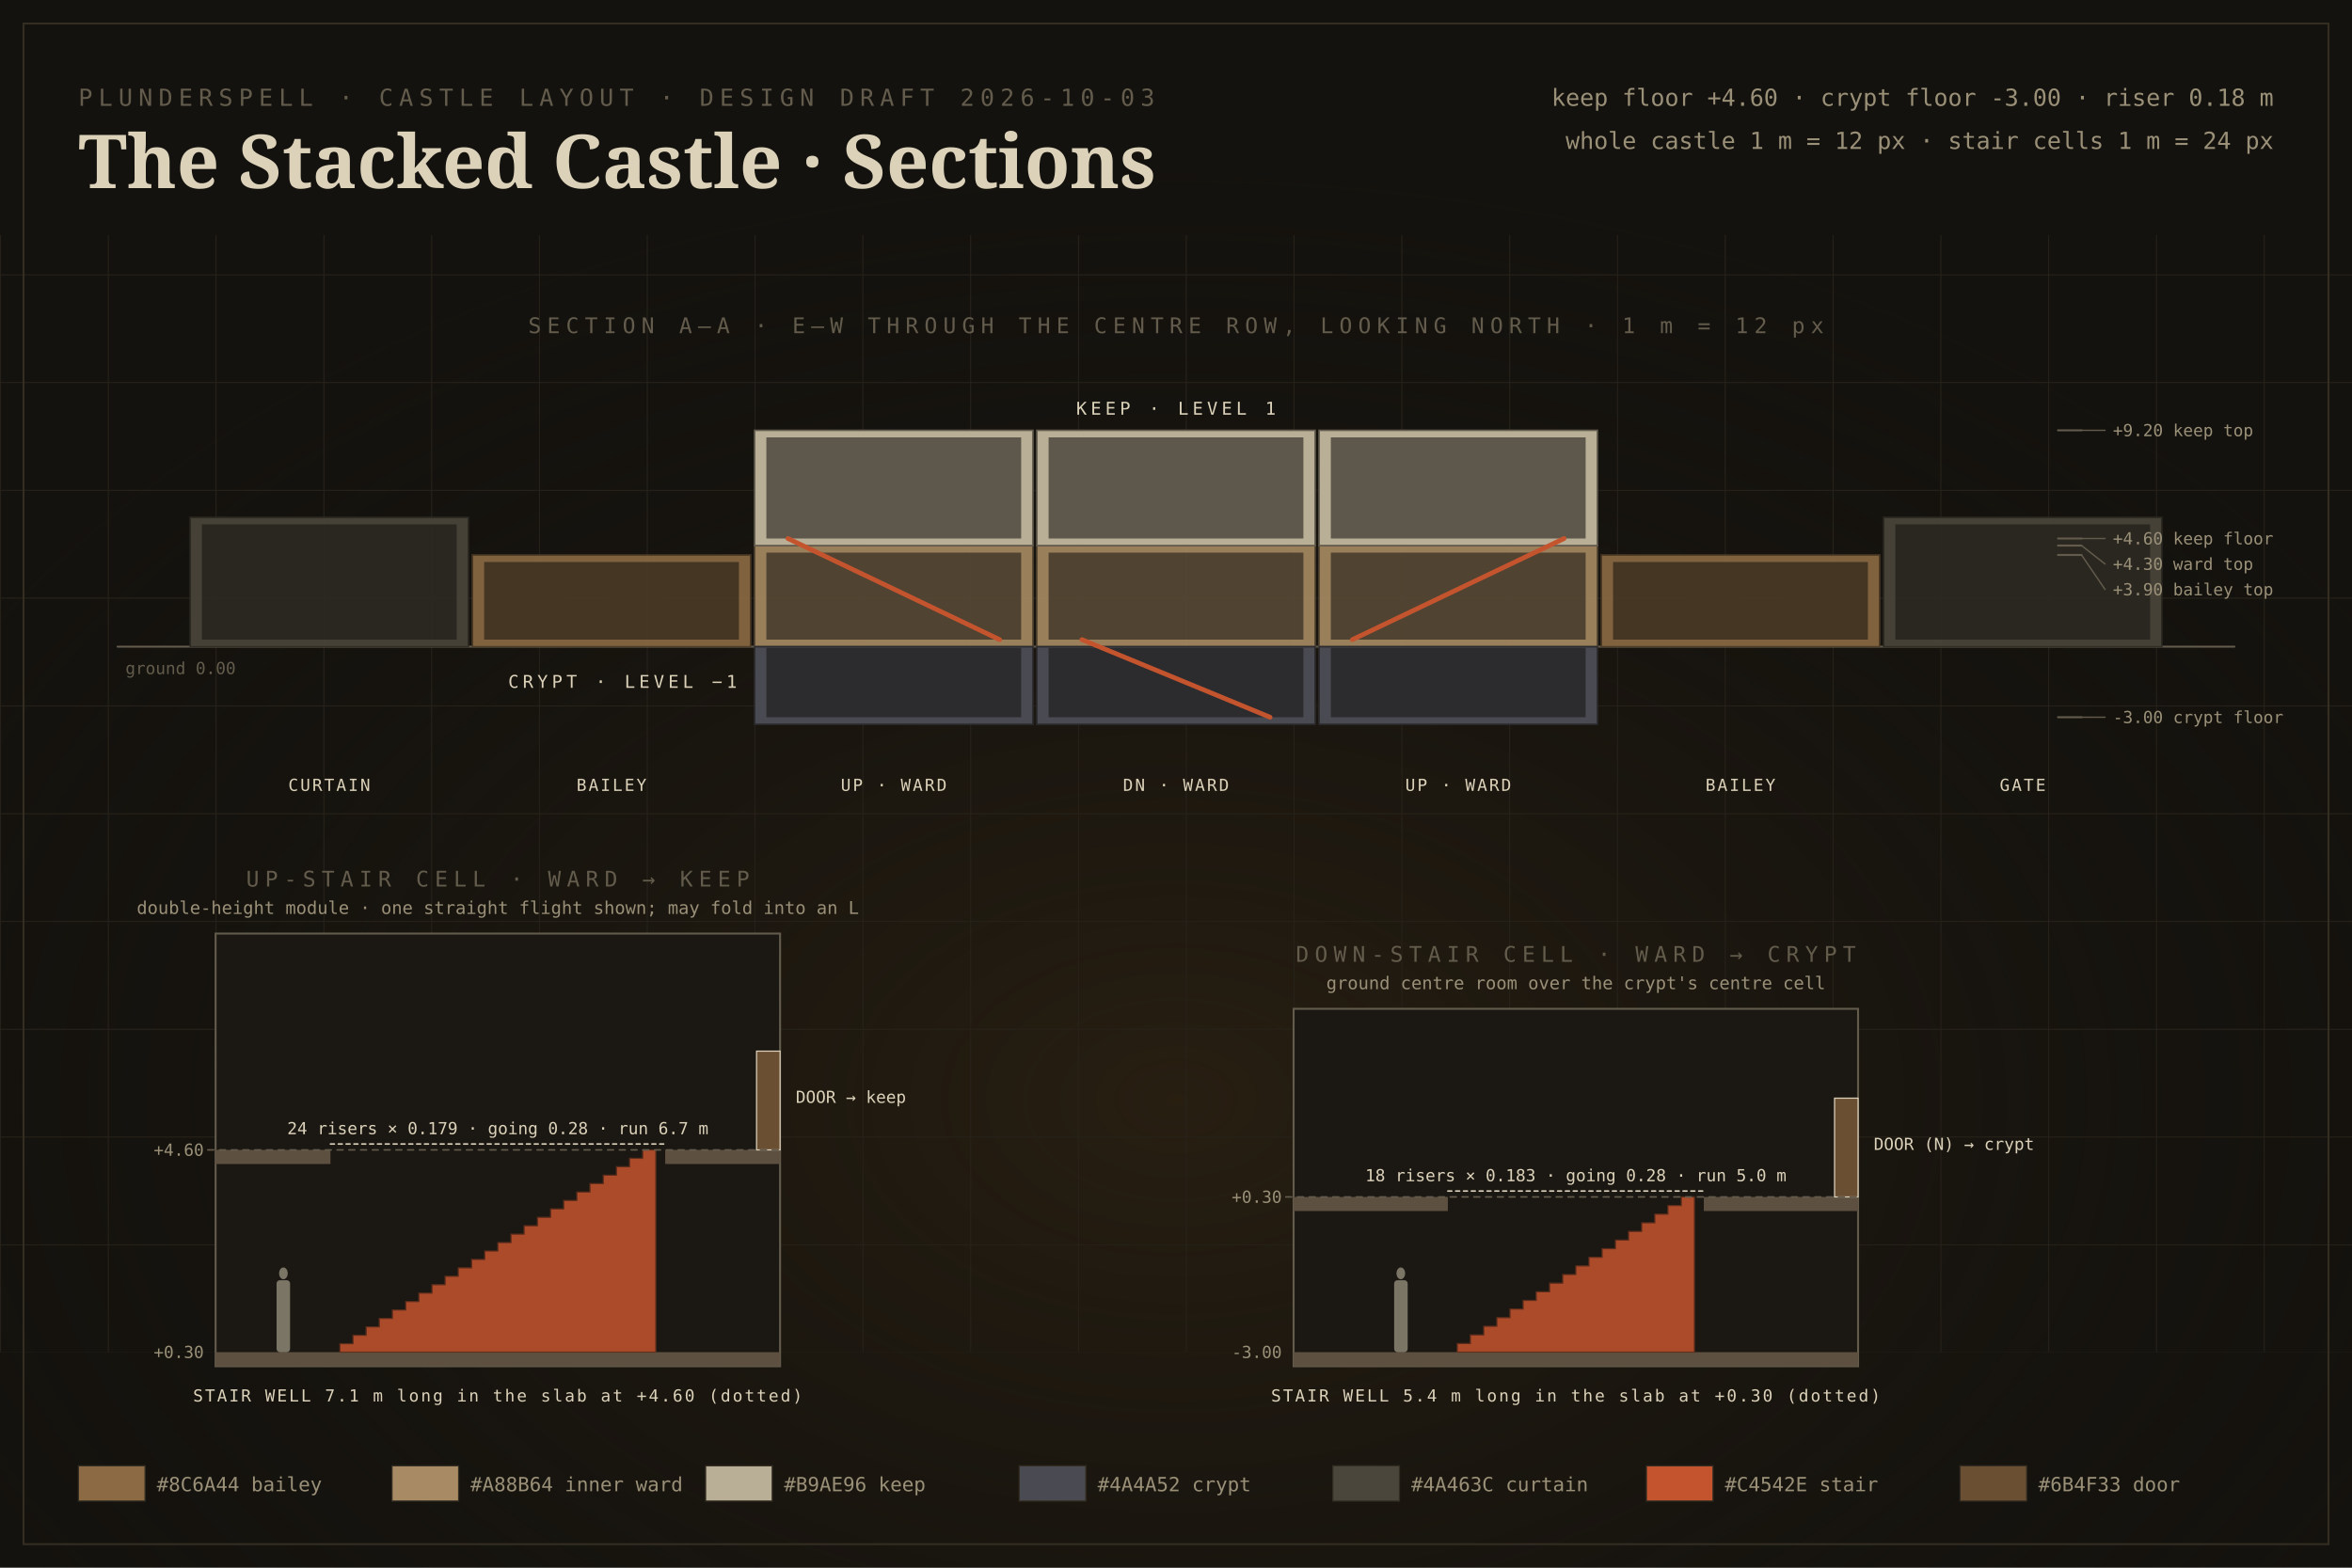
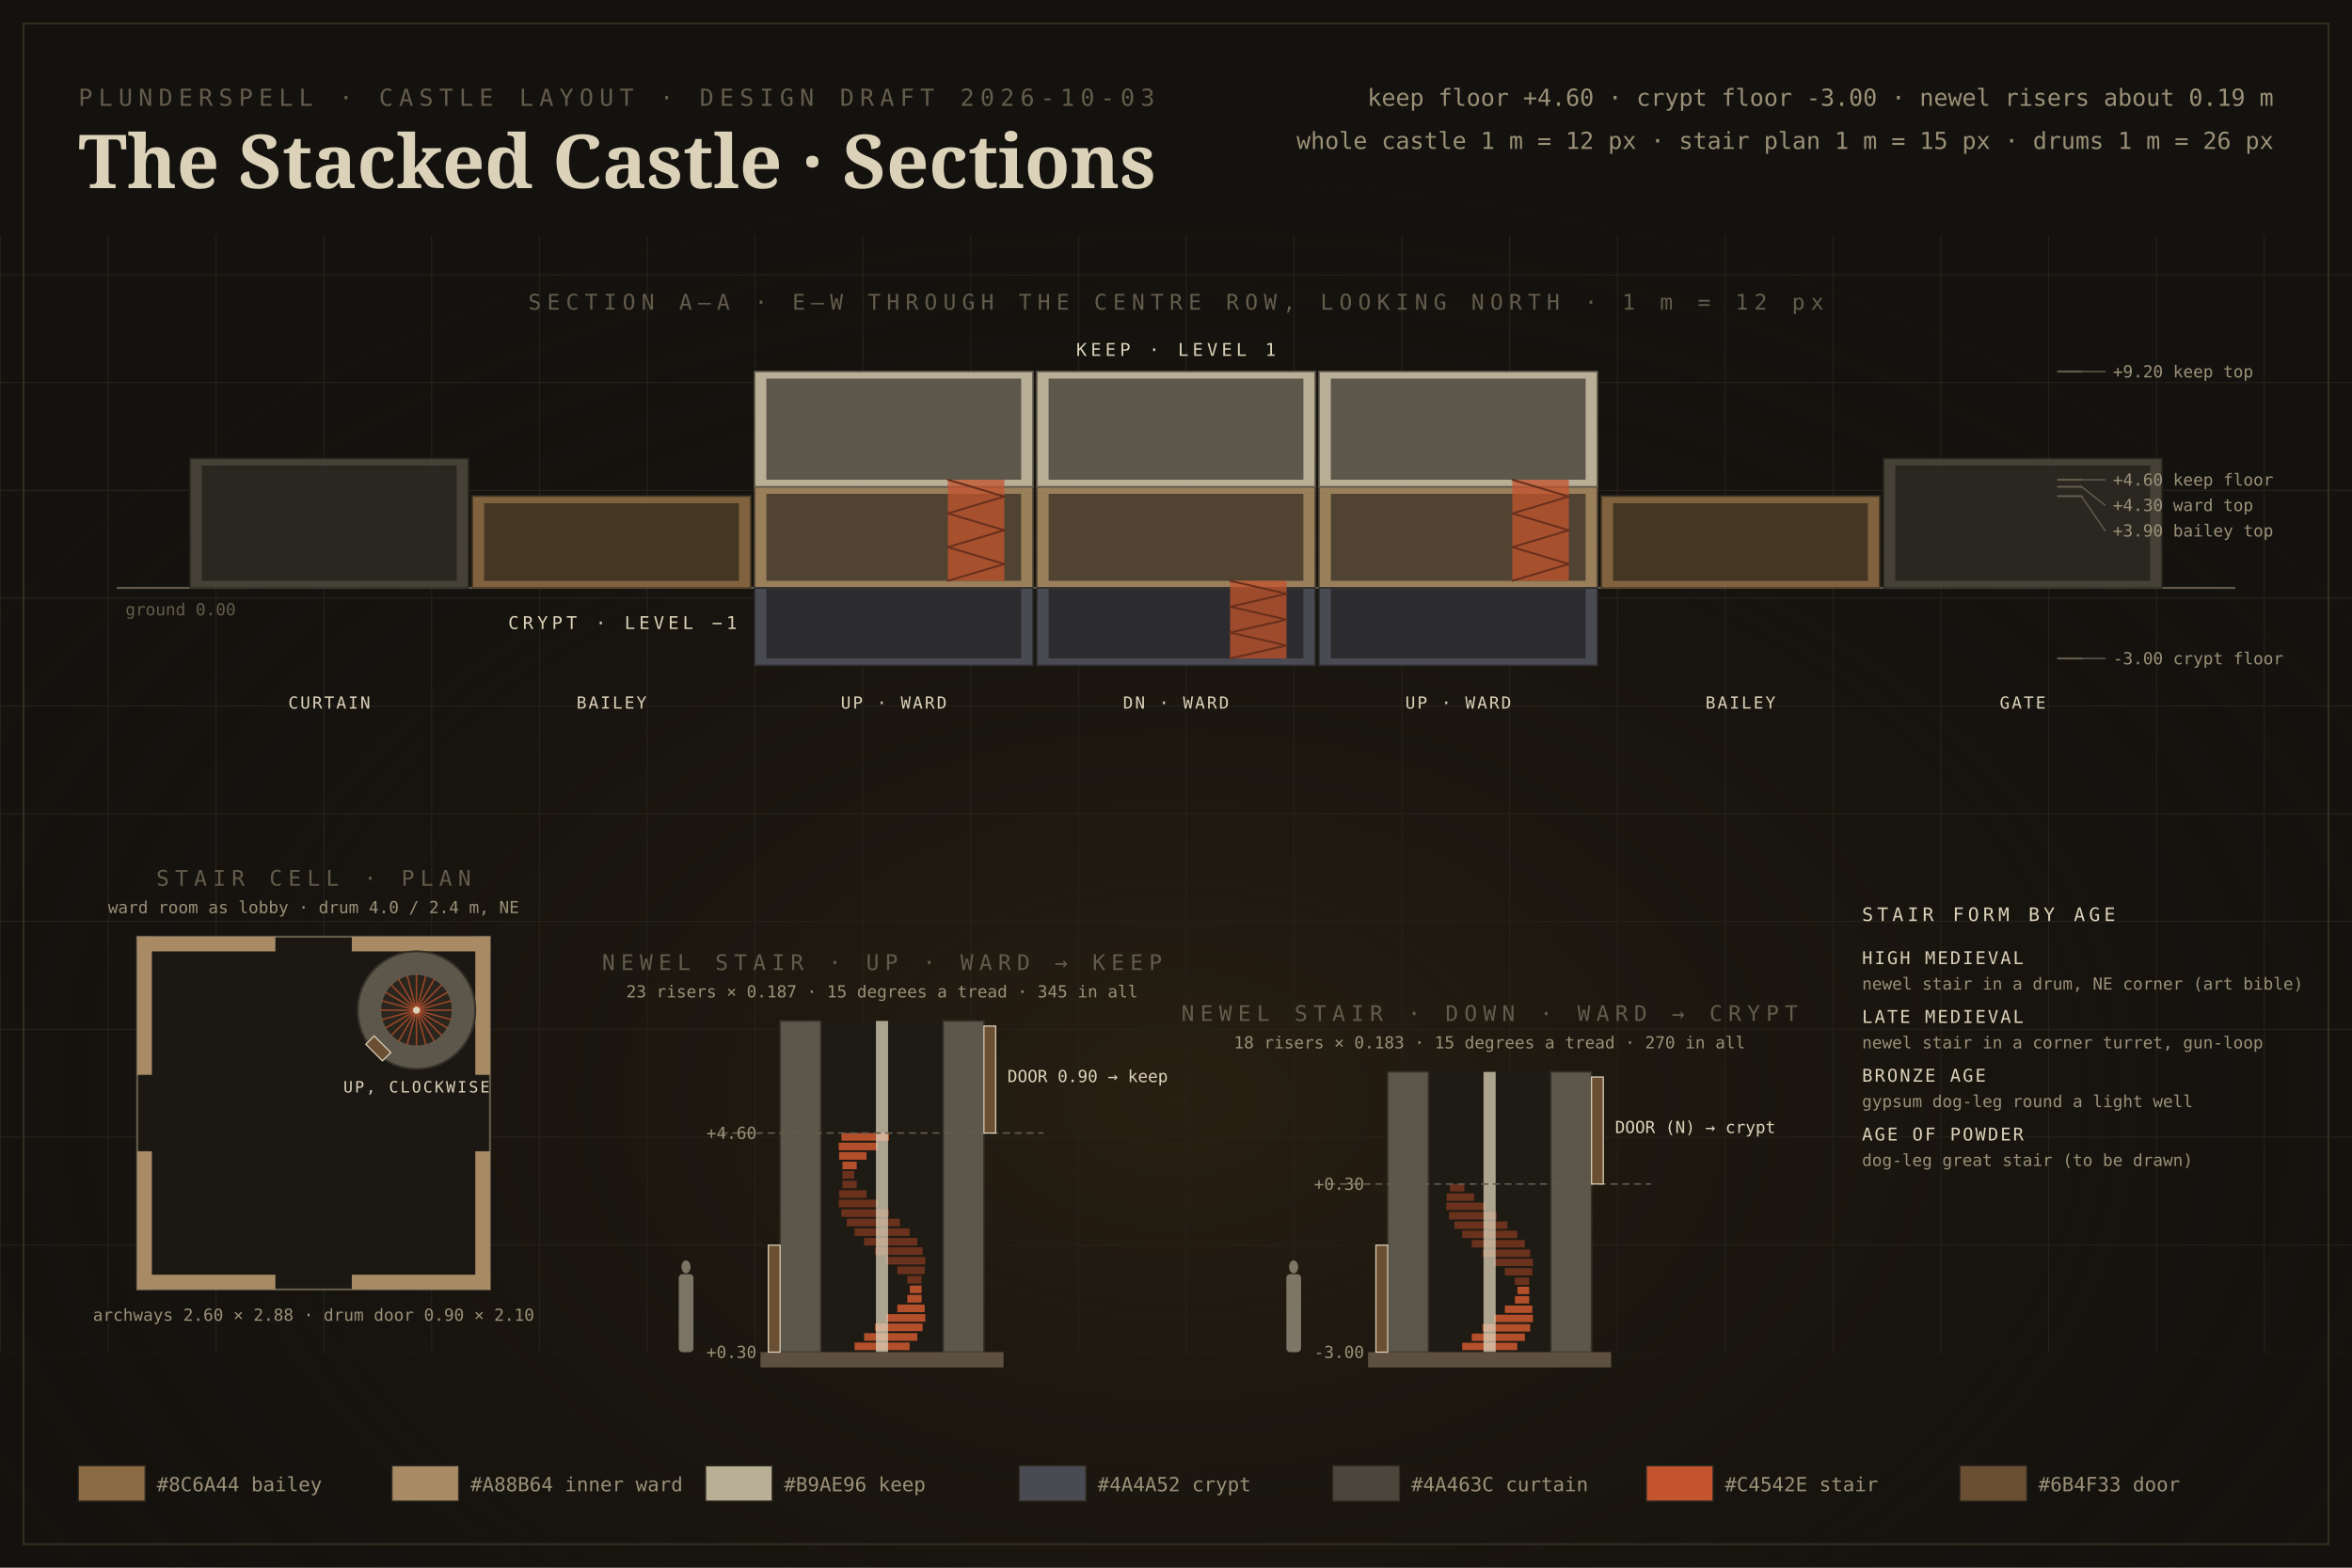
<svg xmlns="http://www.w3.org/2000/svg" viewBox="0 0 1200 800" width="1200" height="800">
  <defs>
    <pattern id="grid" width="55" height="55" patternUnits="userSpaceOnUse" x="0" y="690">
      <path d="M55 0 H0 V55" fill="none" stroke="#262119" stroke-width="1" />
    </pattern>
    <radialGradient id="glow" cx="50%" cy="70%" r="60%">
      <stop offset="0" stop-color="#2A2012" stop-opacity=".9" />
      <stop offset="1" stop-color="#14120E" stop-opacity="0" />
    </radialGradient>
  </defs>
  <rect width="1200" height="800" fill="#14120E" />
  <rect width="1200" height="800" fill="url(#glow)" />
  <rect x="0" y="120" width="1200" height="570" fill="url(#grid)" />
  <rect x="12" y="12" width="1176" height="776" fill="none" stroke="#332D22" stroke-width="1" />
  <text x="40" y="54" font-family="Overpass Mono, monospace" font-size="12" letter-spacing="3" fill="#635C4C">PLUNDERSPELL · CASTLE LAYOUT · DESIGN DRAFT 2026-10-03</text>
  <text x="40" y="96" font-family="Eczar, Georgia, serif" font-size="38" font-weight="700" fill="#DCD2BA">The Stacked Castle · Sections</text>
-   <text x="1160" y="54" text-anchor="end" font-family="Overpass Mono, monospace" font-size="12" fill="#9A9078">keep floor +4.60 · crypt floor -3.00 · riser 0.18 m</text>
-   <text x="1160" y="76" text-anchor="end" font-family="Overpass Mono, monospace" font-size="12" fill="#9A9078">whole castle 1 m = 12 px · stair cells 1 m = 24 px</text>
-   <text x="600" y="170" text-anchor="middle" font-family="Overpass Mono, monospace" font-size="11" letter-spacing="3" fill="#635C4C">SECTION A–A · E–W THROUGH THE CENTRE ROW, LOOKING NORTH · 1 m = 12 px</text>
-   <text x="254" y="452.4" text-anchor="middle" font-family="Overpass Mono, monospace" font-size="11" letter-spacing="3" fill="#635C4C">UP-STAIR CELL · WARD → KEEP</text>
-   <text x="804" y="490.8" text-anchor="middle" font-family="Overpass Mono, monospace" font-size="11" letter-spacing="3" fill="#635C4C">DOWN-STAIR CELL · WARD → CRYPT</text>
+   <text x="1160" y="54" text-anchor="end" font-family="Overpass Mono, monospace" font-size="12" fill="#9A9078">keep floor +4.60 · crypt floor -3.00 · newel risers about 0.19 m</text>
+   <text x="1160" y="76" text-anchor="end" font-family="Overpass Mono, monospace" font-size="12" fill="#9A9078">whole castle 1 m = 12 px · stair plan 1 m = 15 px · drums 1 m = 26 px</text>
+   <text x="600" y="158" text-anchor="middle" font-family="Overpass Mono, monospace" font-size="11" letter-spacing="3" fill="#635C4C">SECTION A–A · E–W THROUGH THE CENTRE ROW, LOOKING NORTH · 1 m = 12 px</text>
+   <text x="160" y="452" text-anchor="middle" font-family="Overpass Mono, monospace" font-size="11" letter-spacing="3" fill="#635C4C">STAIR CELL · PLAN</text>
+   <text x="450" y="495" text-anchor="middle" font-family="Overpass Mono, monospace" font-size="11" letter-spacing="3" fill="#635C4C">NEWEL STAIR · UP · WARD → KEEP</text>
+   <text x="760" y="521" text-anchor="middle" font-family="Overpass Mono, monospace" font-size="11" letter-spacing="3" fill="#635C4C">NEWEL STAIR · DOWN · WARD → CRYPT</text>
  <g id="drawing">
-     <line x1="60" y1="330" x2="1140" y2="330" stroke="#635C4C" stroke-width="1" stroke-linecap="round" />
-     <rect x="97" y="264" width="142" height="66" fill="#4A463C" stroke="#2C2922" stroke-width=".8" opacity=".9" />
-     <rect x="103" y="267.6" width="130" height="58.8" fill="#14120E" opacity=".55" />
-     <rect x="241" y="283.2" width="142" height="46.8" fill="#8C6A44" stroke="#4D3B26" stroke-width=".8" opacity=".9" />
-     <rect x="247" y="286.8" width="130" height="39.6" fill="#14120E" opacity=".55" />
-     <rect x="385" y="278.4" width="142" height="51.6" fill="#A88B64" stroke="#5B4C36" stroke-width=".8" opacity=".9" />
-     <rect x="391" y="282" width="130" height="44.4" fill="#14120E" opacity=".55" />
-     <rect x="529" y="278.4" width="142" height="51.6" fill="#A88B64" stroke="#5B4C36" stroke-width=".8" opacity=".9" />
-     <rect x="535" y="282" width="130" height="44.4" fill="#14120E" opacity=".55" />
-     <rect x="673" y="278.4" width="142" height="51.6" fill="#A88B64" stroke="#5B4C36" stroke-width=".8" opacity=".9" />
-     <rect x="679" y="282" width="130" height="44.4" fill="#14120E" opacity=".55" />
-     <rect x="817" y="283.2" width="142" height="46.8" fill="#8C6A44" stroke="#4D3B26" stroke-width=".8" opacity=".9" />
-     <rect x="823" y="286.8" width="130" height="39.6" fill="#14120E" opacity=".55" />
-     <rect x="961" y="264" width="142" height="66" fill="#4A463C" stroke="#2C2922" stroke-width=".8" opacity=".9" />
-     <rect x="967" y="267.6" width="130" height="58.8" fill="#14120E" opacity=".55" />
-     <rect x="385" y="219.6" width="142" height="58.8" fill="#B9AE96" stroke="#645D50" stroke-width=".8" />
-     <rect x="391" y="223.2" width="130" height="51.6" fill="#14120E" opacity=".55" />
-     <rect x="385" y="330" width="142" height="39.6" fill="#4A4A52" stroke="#2C2B2E" stroke-width=".8" />
-     <rect x="391" y="330.6" width="130" height="35.4" fill="#14120E" opacity=".55" />
-     <rect x="529" y="219.6" width="142" height="58.8" fill="#B9AE96" stroke="#645D50" stroke-width=".8" />
-     <rect x="535" y="223.2" width="130" height="51.6" fill="#14120E" opacity=".55" />
-     <rect x="529" y="330" width="142" height="39.6" fill="#4A4A52" stroke="#2C2B2E" stroke-width=".8" />
-     <rect x="535" y="330.6" width="130" height="35.4" fill="#14120E" opacity=".55" />
-     <rect x="673" y="219.6" width="142" height="58.8" fill="#B9AE96" stroke="#645D50" stroke-width=".8" />
-     <rect x="679" y="223.2" width="130" height="51.6" fill="#14120E" opacity=".55" />
-     <rect x="673" y="330" width="142" height="39.6" fill="#4A4A52" stroke="#2C2B2E" stroke-width=".8" />
-     <rect x="679" y="330.6" width="130" height="35.4" fill="#14120E" opacity=".55" />
-     <line x1="510" y1="326.4" x2="402" y2="274.8" stroke="#C4542E" stroke-width="2.4" stroke-linecap="round" />
-     <line x1="690" y1="326.4" x2="798" y2="274.8" stroke="#C4542E" stroke-width="2.4" stroke-linecap="round" />
-     <line x1="552" y1="326.4" x2="648" y2="366" stroke="#C4542E" stroke-width="2.4" stroke-linecap="round" />
-     <line x1="1050" y1="219.6" x2="1062" y2="219.6" stroke="#635C4C" stroke-width="1" stroke-linecap="round" />
-     <line x1="1062" y1="219.6" x2="1074" y2="219.6" stroke="#635C4C" stroke-width="0.7" stroke-linecap="round" />
-     <line x1="1050" y1="274.8" x2="1062" y2="274.8" stroke="#635C4C" stroke-width="1" stroke-linecap="round" />
-     <line x1="1062" y1="274.8" x2="1074" y2="274.8" stroke="#635C4C" stroke-width="0.7" stroke-linecap="round" />
-     <line x1="1050" y1="278.4" x2="1062" y2="278.4" stroke="#635C4C" stroke-width="1" stroke-linecap="round" />
-     <line x1="1062" y1="278.4" x2="1074" y2="287.8" stroke="#635C4C" stroke-width="0.7" stroke-linecap="round" />
-     <line x1="1050" y1="283.2" x2="1062" y2="283.2" stroke="#635C4C" stroke-width="1" stroke-linecap="round" />
-     <line x1="1062" y1="283.2" x2="1074" y2="300.8" stroke="#635C4C" stroke-width="0.7" stroke-linecap="round" />
-     <line x1="1050" y1="366" x2="1062" y2="366" stroke="#635C4C" stroke-width="1" stroke-linecap="round" />
-     <line x1="1062" y1="366" x2="1074" y2="366" stroke="#635C4C" stroke-width="0.7" stroke-linecap="round" />
-     <rect x="110" y="476.4" width="288" height="220.8" fill="#1B1813" stroke="#635C4C" stroke-width="1" />
-     <rect x="110" y="690" width="288" height="7.2" fill="#5E5040" />
-     <path d="M173.4 690 L173.4 685.7 L180.1 685.7 L180.1 681.4 L186.8 681.4 L186.8 677.1 L193.5 677.1 L193.5 672.8 L200.2 672.8 L200.2 668.5 L207 668.5 L207 664.2 L213.7 664.2 L213.7 659.9 L220.4 659.9 L220.4 655.6 L227.1 655.6 L227.1 651.3 L233.8 651.3 L233.8 647 L240.6 647 L240.6 642.7 L247.3 642.7 L247.3 638.4 L254 638.4 L254 634.1 L260.7 634.1 L260.7 629.8 L267.4 629.8 L267.4 625.5 L274.2 625.5 L274.2 621.2 L280.9 621.2 L280.9 616.9 L287.6 616.9 L287.6 612.6 L294.3 612.6 L294.3 608.3 L301 608.3 L301 604 L307.8 604 L307.8 599.7 L314.5 599.7 L314.5 595.4 L321.2 595.4 L321.2 591.1 L327.9 591.1 L327.9 586.8 L334.6 586.8 L334.6 690 Z" fill="#C4542E" opacity=".85" stroke="#69301C" stroke-width=".6" />
+     <line x1="60" y1="300" x2="1140" y2="300" stroke="#635C4C" stroke-width="1" stroke-linecap="round" />
+     <rect x="97" y="234" width="142" height="66" fill="#4A463C" stroke="#2C2922" stroke-width=".8" opacity=".9" />
+     <rect x="103" y="237.6" width="130" height="58.8" fill="#14120E" opacity=".55" />
+     <rect x="241" y="253.2" width="142" height="46.8" fill="#8C6A44" stroke="#4D3B26" stroke-width=".8" opacity=".9" />
+     <rect x="247" y="256.8" width="130" height="39.6" fill="#14120E" opacity=".55" />
+     <rect x="385" y="248.4" width="142" height="51.6" fill="#A88B64" stroke="#5B4C36" stroke-width=".8" opacity=".9" />
+     <rect x="391" y="252" width="130" height="44.4" fill="#14120E" opacity=".55" />
+     <rect x="529" y="248.4" width="142" height="51.6" fill="#A88B64" stroke="#5B4C36" stroke-width=".8" opacity=".9" />
+     <rect x="535" y="252" width="130" height="44.4" fill="#14120E" opacity=".55" />
+     <rect x="673" y="248.4" width="142" height="51.6" fill="#A88B64" stroke="#5B4C36" stroke-width=".8" opacity=".9" />
+     <rect x="679" y="252" width="130" height="44.4" fill="#14120E" opacity=".55" />
+     <rect x="817" y="253.2" width="142" height="46.8" fill="#8C6A44" stroke="#4D3B26" stroke-width=".8" opacity=".9" />
+     <rect x="823" y="256.8" width="130" height="39.6" fill="#14120E" opacity=".55" />
+     <rect x="961" y="234" width="142" height="66" fill="#4A463C" stroke="#2C2922" stroke-width=".8" opacity=".9" />
+     <rect x="967" y="237.6" width="130" height="58.8" fill="#14120E" opacity=".55" />
+     <rect x="385" y="189.6" width="142" height="58.8" fill="#B9AE96" stroke="#645D50" stroke-width=".8" />
+     <rect x="391" y="193.2" width="130" height="51.6" fill="#14120E" opacity=".55" />
+     <rect x="385" y="300" width="142" height="39.6" fill="#4A4A52" stroke="#2C2B2E" stroke-width=".8" />
+     <rect x="391" y="300.6" width="130" height="35.4" fill="#14120E" opacity=".55" />
+     <rect x="529" y="189.6" width="142" height="58.8" fill="#B9AE96" stroke="#645D50" stroke-width=".8" />
+     <rect x="535" y="193.2" width="130" height="51.6" fill="#14120E" opacity=".55" />
+     <rect x="529" y="300" width="142" height="39.6" fill="#4A4A52" stroke="#2C2B2E" stroke-width=".8" />
+     <rect x="535" y="300.6" width="130" height="35.4" fill="#14120E" opacity=".55" />
+     <rect x="673" y="189.6" width="142" height="58.8" fill="#B9AE96" stroke="#645D50" stroke-width=".8" />
+     <rect x="679" y="193.2" width="130" height="51.6" fill="#14120E" opacity=".55" />
+     <rect x="673" y="300" width="142" height="39.6" fill="#4A4A52" stroke="#2C2B2E" stroke-width=".8" />
+     <rect x="679" y="300.6" width="130" height="35.4" fill="#14120E" opacity=".55" />
+     <rect x="483.6" y="244.8" width="28.8" height="51.6" fill="#C4542E" opacity=".75" />
+     <line x1="483.6" y1="296.4" x2="512.4" y2="287.8" stroke="#69301C" stroke-width="1" stroke-linecap="round" />
+     <line x1="512.4" y1="287.8" x2="483.6" y2="279.2" stroke="#69301C" stroke-width="1" stroke-linecap="round" />
+     <line x1="483.6" y1="279.2" x2="512.4" y2="270.6" stroke="#69301C" stroke-width="1" stroke-linecap="round" />
+     <line x1="512.4" y1="270.6" x2="483.6" y2="262" stroke="#69301C" stroke-width="1" stroke-linecap="round" />
+     <line x1="483.6" y1="262" x2="512.4" y2="253.4" stroke="#69301C" stroke-width="1" stroke-linecap="round" />
+     <line x1="512.4" y1="253.4" x2="483.6" y2="244.8" stroke="#69301C" stroke-width="1" stroke-linecap="round" />
+     <rect x="771.6" y="244.8" width="28.8" height="51.6" fill="#C4542E" opacity=".75" />
+     <line x1="771.6" y1="296.4" x2="800.4" y2="287.8" stroke="#69301C" stroke-width="1" stroke-linecap="round" />
+     <line x1="800.4" y1="287.8" x2="771.6" y2="279.2" stroke="#69301C" stroke-width="1" stroke-linecap="round" />
+     <line x1="771.6" y1="279.2" x2="800.4" y2="270.6" stroke="#69301C" stroke-width="1" stroke-linecap="round" />
+     <line x1="800.4" y1="270.6" x2="771.6" y2="262" stroke="#69301C" stroke-width="1" stroke-linecap="round" />
+     <line x1="771.6" y1="262" x2="800.4" y2="253.4" stroke="#69301C" stroke-width="1" stroke-linecap="round" />
+     <line x1="800.4" y1="253.4" x2="771.6" y2="244.8" stroke="#69301C" stroke-width="1" stroke-linecap="round" />
+     <rect x="627.6" y="296.4" width="28.8" height="39.6" fill="#C4542E" opacity=".75" />
+     <line x1="627.6" y1="336" x2="656.4" y2="329.4" stroke="#69301C" stroke-width="1" stroke-linecap="round" />
+     <line x1="656.4" y1="329.4" x2="627.6" y2="322.8" stroke="#69301C" stroke-width="1" stroke-linecap="round" />
+     <line x1="627.6" y1="322.8" x2="656.4" y2="316.2" stroke="#69301C" stroke-width="1" stroke-linecap="round" />
+     <line x1="656.4" y1="316.2" x2="627.6" y2="309.6" stroke="#69301C" stroke-width="1" stroke-linecap="round" />
+     <line x1="627.6" y1="309.6" x2="656.4" y2="303" stroke="#69301C" stroke-width="1" stroke-linecap="round" />
+     <line x1="656.4" y1="303" x2="627.6" y2="296.4" stroke="#69301C" stroke-width="1" stroke-linecap="round" />
+     <line x1="1050" y1="189.6" x2="1062" y2="189.6" stroke="#635C4C" stroke-width="1" stroke-linecap="round" />
+     <line x1="1062" y1="189.6" x2="1074" y2="189.6" stroke="#635C4C" stroke-width="0.7" stroke-linecap="round" />
+     <line x1="1050" y1="244.8" x2="1062" y2="244.8" stroke="#635C4C" stroke-width="1" stroke-linecap="round" />
+     <line x1="1062" y1="244.8" x2="1074" y2="244.8" stroke="#635C4C" stroke-width="0.7" stroke-linecap="round" />
+     <line x1="1050" y1="248.4" x2="1062" y2="248.4" stroke="#635C4C" stroke-width="1" stroke-linecap="round" />
+     <line x1="1062" y1="248.4" x2="1074" y2="257.8" stroke="#635C4C" stroke-width="0.7" stroke-linecap="round" />
+     <line x1="1050" y1="253.2" x2="1062" y2="253.2" stroke="#635C4C" stroke-width="1" stroke-linecap="round" />
+     <line x1="1062" y1="253.2" x2="1074" y2="270.8" stroke="#635C4C" stroke-width="0.7" stroke-linecap="round" />
+     <line x1="1050" y1="336" x2="1062" y2="336" stroke="#635C4C" stroke-width="1" stroke-linecap="round" />
+     <line x1="1062" y1="336" x2="1074" y2="336" stroke="#635C4C" stroke-width="0.7" stroke-linecap="round" />
+     <rect x="70" y="478" width="180" height="180" fill="#1B1813" stroke="#635C4C" />
+     <rect x="70" y="478" width="70.5" height="7.5" fill="#A88B64" />
+     <rect x="179.5" y="478" width="70.5" height="7.5" fill="#A88B64" />
+     <rect x="70" y="650.5" width="70.5" height="7.5" fill="#A88B64" />
+     <rect x="179.5" y="650.5" width="70.5" height="7.5" fill="#A88B64" />
+     <rect x="242.5" y="587.5" width="7.5" height="70.5" fill="#A88B64" />
+     <rect x="242.5" y="478" width="7.5" height="70.5" fill="#A88B64" />
+     <rect x="70" y="587.5" width="7.5" height="70.5" fill="#A88B64" />
+     <rect x="70" y="478" width="7.5" height="70.5" fill="#A88B64" />
+     <circle cx="212.5" cy="515.5" r="30" fill="#5C574A" stroke="#35322A" stroke-width="1" />
+     <circle cx="212.5" cy="515.5" r="18" fill="#2A251D" />
+     <line x1="214.3" y1="515.5" x2="230.5" y2="515.5" stroke="#C4542E" stroke-width="0.8" stroke-linecap="round" opacity="0.7" />
+     <line x1="214.2" y1="515" x2="229.9" y2="510.8" stroke="#C4542E" stroke-width="0.8" stroke-linecap="round" opacity="0.7" />
+     <line x1="214.1" y1="514.6" x2="228.1" y2="506.5" stroke="#C4542E" stroke-width="0.8" stroke-linecap="round" opacity="0.7" />
+     <line x1="213.8" y1="514.2" x2="225.2" y2="502.8" stroke="#C4542E" stroke-width="0.8" stroke-linecap="round" opacity="0.7" />
+     <line x1="213.4" y1="513.9" x2="221.5" y2="499.9" stroke="#C4542E" stroke-width="0.8" stroke-linecap="round" opacity="0.7" />
+     <line x1="213" y1="513.8" x2="217.2" y2="498.1" stroke="#C4542E" stroke-width="0.8" stroke-linecap="round" opacity="0.7" />
+     <line x1="212.5" y1="513.7" x2="212.5" y2="497.5" stroke="#C4542E" stroke-width="0.8" stroke-linecap="round" opacity="0.7" />
+     <line x1="212" y1="513.8" x2="207.8" y2="498.1" stroke="#C4542E" stroke-width="0.8" stroke-linecap="round" opacity="0.7" />
+     <line x1="211.6" y1="513.9" x2="203.5" y2="499.9" stroke="#C4542E" stroke-width="0.8" stroke-linecap="round" opacity="0.7" />
+     <line x1="211.2" y1="514.2" x2="199.8" y2="502.8" stroke="#C4542E" stroke-width="0.8" stroke-linecap="round" opacity="0.7" />
+     <line x1="210.9" y1="514.6" x2="196.9" y2="506.5" stroke="#C4542E" stroke-width="0.8" stroke-linecap="round" opacity="0.7" />
+     <line x1="210.8" y1="515" x2="195.1" y2="510.8" stroke="#C4542E" stroke-width="0.8" stroke-linecap="round" opacity="0.7" />
+     <line x1="210.7" y1="515.5" x2="194.5" y2="515.5" stroke="#C4542E" stroke-width="0.8" stroke-linecap="round" opacity="0.7" />
+     <line x1="210.8" y1="516" x2="195.1" y2="520.2" stroke="#C4542E" stroke-width="0.8" stroke-linecap="round" opacity="0.7" />
+     <line x1="210.9" y1="516.4" x2="196.9" y2="524.5" stroke="#C4542E" stroke-width="0.8" stroke-linecap="round" opacity="0.7" />
+     <line x1="211.2" y1="516.8" x2="199.8" y2="528.2" stroke="#C4542E" stroke-width="0.8" stroke-linecap="round" opacity="0.7" />
+     <line x1="211.6" y1="517.1" x2="203.5" y2="531.1" stroke="#C4542E" stroke-width="0.8" stroke-linecap="round" opacity="0.7" />
+     <line x1="212" y1="517.2" x2="207.8" y2="532.9" stroke="#C4542E" stroke-width="0.8" stroke-linecap="round" opacity="0.7" />
+     <line x1="212.5" y1="517.3" x2="212.5" y2="533.5" stroke="#C4542E" stroke-width="0.8" stroke-linecap="round" opacity="0.7" />
+     <line x1="213" y1="517.2" x2="217.2" y2="532.9" stroke="#C4542E" stroke-width="0.8" stroke-linecap="round" opacity="0.7" />
+     <line x1="213.4" y1="517.1" x2="221.5" y2="531.1" stroke="#C4542E" stroke-width="0.8" stroke-linecap="round" opacity="0.7" />
+     <line x1="213.8" y1="516.8" x2="225.2" y2="528.2" stroke="#C4542E" stroke-width="0.8" stroke-linecap="round" opacity="0.7" />
+     <line x1="214.1" y1="516.4" x2="228.1" y2="524.5" stroke="#C4542E" stroke-width="0.8" stroke-linecap="round" opacity="0.7" />
+     <line x1="214.2" y1="516" x2="229.9" y2="520.2" stroke="#C4542E" stroke-width="0.8" stroke-linecap="round" opacity="0.7" />
+     <circle cx="212.5" cy="515.5" r="1.8" fill="#DCD2BA" />
+     <rect x="187" y="532" width="12" height="6" fill="#6B4F33" stroke="#DCD2BA" stroke-width=".6" transform="rotate(45 193 535)" />
+     <rect x="418.8" y="521" width="62.4" height="169" fill="#1E1A14" />
+     <rect x="398" y="521" width="20.8" height="169" fill="#5C574A" stroke="#35322A" stroke-width=".8" />
+     <rect x="481.2" y="521" width="20.8" height="169" fill="#5C574A" stroke="#35322A" stroke-width=".8" />
+     <rect x="462.9" y="651.1" width="7.3" height="3.9" fill="#72341D" opacity=".9" />
+     <rect x="457.8" y="646.3" width="14" height="3.9" fill="#72341D" opacity=".9" />
+     <rect x="452.2" y="641.4" width="19.9" height="3.9" fill="#72341D" opacity=".9" />
+     <rect x="446.4" y="636.5" width="24.3" height="3.9" fill="#72341D" opacity=".9" />
+     <rect x="440.9" y="631.7" width="27.1" height="3.9" fill="#72341D" opacity=".9" />
+     <rect x="436" y="626.8" width="28.1" height="3.9" fill="#72341D" opacity=".9" />
+     <rect x="432" y="621.9" width="27.1" height="3.9" fill="#72341D" opacity=".9" />
+     <rect x="429.3" y="617.1" width="24.3" height="3.9" fill="#72341D" opacity=".9" />
+     <rect x="427.9" y="612.2" width="19.9" height="3.9" fill="#72341D" opacity=".9" />
+     <rect x="428.1" y="607.4" width="14" height="3.9" fill="#72341D" opacity=".9" />
+     <rect x="429.8" y="602.5" width="7.3" height="3.9" fill="#72341D" opacity=".9" />
+     <rect x="429.8" y="597.6" width="6" height="3.9" fill="#72341D" opacity=".9" />
+     <rect x="436" y="685.1" width="28.1" height="3.9" fill="#C4542E" opacity=".9" />
+     <rect x="440.9" y="680.3" width="27.1" height="3.9" fill="#C4542E" opacity=".9" />
+     <rect x="446.4" y="675.4" width="24.3" height="3.9" fill="#C4542E" opacity=".9" />
+     <rect x="452.2" y="670.6" width="19.9" height="3.9" fill="#C4542E" opacity=".9" />
+     <rect x="457.8" y="665.7" width="14" height="3.9" fill="#C4542E" opacity=".9" />
+     <rect x="462.9" y="660.8" width="7.3" height="3.9" fill="#C4542E" opacity=".9" />
+     <rect x="464.2" y="656" width="6" height="3.9" fill="#C4542E" opacity=".9" />
+     <rect x="429.8" y="592.8" width="7.3" height="3.9" fill="#C4542E" opacity=".9" />
+     <rect x="428.1" y="587.9" width="14" height="3.9" fill="#C4542E" opacity=".9" />
+     <rect x="427.9" y="583.1" width="19.9" height="3.9" fill="#C4542E" opacity=".9" />
+     <rect x="429.3" y="578.2" width="24.3" height="3.9" fill="#C4542E" opacity=".9" />
+     <rect x="446.9" y="521" width="6.2" height="169" fill="#DCD2BA" opacity=".75" />
+     <rect x="388" y="690" width="124" height="7.8" fill="#5E5040" />
+     <line x1="368" y1="578.2" x2="532" y2="578.2" stroke="#635C4C" stroke-width="0.8" stroke-linecap="round" stroke-dasharray="3 3" />
+     <rect x="502" y="523.6" width="6" height="54.6" fill="#6B4F33" stroke="#DCD2BA" stroke-width=".6" />
+     <rect x="392" y="635.4" width="6" height="54.6" fill="#6B4F33" stroke="#DCD2BA" stroke-width=".6" />
    <g fill="#DCD2BA" opacity=".5">
-       <ellipse cx="144.6" cy="649.8" rx="2.2" ry="3" />
-       <rect x="141.1" y="653.3" width="6.9" height="36.7" rx="1.7" />
+       <ellipse cx="350" cy="646.5" rx="2.3" ry="3.3" />
+       <rect x="346.3" y="650.2" width="7.5" height="39.8" rx="1.9" />
    </g>
-     <rect x="110" y="586.8" width="58.6" height="7.2" fill="#5E5040" />
-     <rect x="339.4" y="586.8" width="58.6" height="7.2" fill="#5E5040" />
-     <line x1="168.6" y1="583.8" x2="339.4" y2="583.8" stroke="#DCD2BA" stroke-width="0.8" stroke-linecap="round" stroke-dasharray="2 2" />
-     <rect x="386" y="536.4" width="12" height="50.4" fill="#6B4F33" stroke="#DCD2BA" stroke-width=".6" />
-     <line x1="106" y1="586.8" x2="398" y2="586.8" stroke="#635C4C" stroke-width="0.8" stroke-linecap="round" stroke-dasharray="3 3" />
-     <rect x="660" y="514.8" width="288" height="182.4" fill="#1B1813" stroke="#635C4C" stroke-width="1" />
-     <rect x="660" y="690" width="288" height="7.2" fill="#5E5040" />
-     <path d="M743.5 690 L743.5 685.6 L750.2 685.6 L750.2 681.2 L757 681.2 L757 676.8 L763.7 676.8 L763.7 672.4 L770.4 672.4 L770.4 668 L777.1 668 L777.1 663.6 L783.8 663.6 L783.8 659.2 L790.6 659.2 L790.6 654.8 L797.3 654.8 L797.3 650.4 L804 650.4 L804 646 L810.7 646 L810.7 641.6 L817.4 641.6 L817.4 637.2 L824.2 637.2 L824.2 632.8 L830.9 632.8 L830.9 628.4 L837.6 628.4 L837.6 624 L844.3 624 L844.3 619.6 L851 619.6 L851 615.2 L857.8 615.2 L857.8 610.8 L864.5 610.8 L864.5 690 Z" fill="#C4542E" opacity=".85" stroke="#69301C" stroke-width=".6" />
+     <rect x="728.8" y="547" width="62.4" height="143" fill="#1E1A14" />
+     <rect x="708" y="547" width="20.8" height="143" fill="#5C574A" stroke="#35322A" stroke-width=".8" />
+     <rect x="791.2" y="547" width="20.8" height="143" fill="#5C574A" stroke="#35322A" stroke-width=".8" />
+     <rect x="772.9" y="651.9" width="7.3" height="3.8" fill="#72341D" opacity=".9" />
+     <rect x="767.8" y="647.1" width="14" height="3.8" fill="#72341D" opacity=".9" />
+     <rect x="762.2" y="642.3" width="19.9" height="3.8" fill="#72341D" opacity=".9" />
+     <rect x="756.4" y="637.6" width="24.3" height="3.8" fill="#72341D" opacity=".9" />
+     <rect x="750.9" y="632.8" width="27.1" height="3.8" fill="#72341D" opacity=".9" />
+     <rect x="746" y="628" width="28.1" height="3.8" fill="#72341D" opacity=".9" />
+     <rect x="742" y="623.3" width="27.1" height="3.8" fill="#72341D" opacity=".9" />
+     <rect x="739.3" y="618.5" width="24.3" height="3.8" fill="#72341D" opacity=".9" />
+     <rect x="737.9" y="613.7" width="19.9" height="3.8" fill="#72341D" opacity=".9" />
+     <rect x="738.1" y="609" width="14" height="3.8" fill="#72341D" opacity=".9" />
+     <rect x="739.8" y="604.2" width="7.3" height="3.8" fill="#72341D" opacity=".9" />
+     <rect x="746" y="685.2" width="28.1" height="3.8" fill="#C4542E" opacity=".9" />
+     <rect x="750.9" y="680.5" width="27.1" height="3.8" fill="#C4542E" opacity=".9" />
+     <rect x="756.4" y="675.7" width="24.3" height="3.8" fill="#C4542E" opacity=".9" />
+     <rect x="762.2" y="670.9" width="19.9" height="3.8" fill="#C4542E" opacity=".9" />
+     <rect x="767.8" y="666.2" width="14" height="3.8" fill="#C4542E" opacity=".9" />
+     <rect x="772.9" y="661.4" width="7.3" height="3.8" fill="#C4542E" opacity=".9" />
+     <rect x="774.2" y="656.6" width="6" height="3.8" fill="#C4542E" opacity=".9" />
+     <rect x="756.9" y="547" width="6.2" height="143" fill="#DCD2BA" opacity=".75" />
+     <rect x="698" y="690" width="124" height="7.8" fill="#5E5040" />
+     <line x1="678" y1="604.2" x2="842" y2="604.2" stroke="#635C4C" stroke-width="0.8" stroke-linecap="round" stroke-dasharray="3 3" />
+     <rect x="812" y="549.6" width="6" height="54.6" fill="#6B4F33" stroke="#DCD2BA" stroke-width=".6" />
+     <rect x="702" y="635.4" width="6" height="54.6" fill="#6B4F33" stroke="#DCD2BA" stroke-width=".6" />
    <g fill="#DCD2BA" opacity=".5">
-       <ellipse cx="714.7" cy="649.8" rx="2.2" ry="3" />
-       <rect x="711.3" y="653.3" width="6.9" height="36.7" rx="1.7" />
+       <ellipse cx="660" cy="646.5" rx="2.3" ry="3.3" />
+       <rect x="656.3" y="650.2" width="7.5" height="39.8" rx="1.9" />
    </g>
-     <rect x="660" y="610.8" width="78.7" height="7.2" fill="#5E5040" />
-     <rect x="869.3" y="610.8" width="78.7" height="7.2" fill="#5E5040" />
-     <line x1="738.7" y1="607.8" x2="869.3" y2="607.8" stroke="#DCD2BA" stroke-width="0.8" stroke-linecap="round" stroke-dasharray="2 2" />
-     <rect x="936" y="560.4" width="12" height="50.4" fill="#6B4F33" stroke="#DCD2BA" stroke-width=".6" />
-     <line x1="656" y1="610.8" x2="948" y2="610.8" stroke="#635C4C" stroke-width="0.8" stroke-linecap="round" stroke-dasharray="3 3" />
  </g>
  <g id="callouts" font-family="Overpass Mono, monospace">
-     <text x="64" y="344" font-family="Overpass Mono, monospace" font-size="8.5" fill="#635C4C">ground 0.00</text>
-     <text x="168" y="403.6" font-family="Overpass Mono, monospace" font-size="8.5" fill="#DCD2BA" text-anchor="middle" letter-spacing="1">CURTAIN</text>
-     <text x="312" y="403.6" font-family="Overpass Mono, monospace" font-size="8.5" fill="#DCD2BA" text-anchor="middle" letter-spacing="1">BAILEY</text>
-     <text x="456" y="403.6" font-family="Overpass Mono, monospace" font-size="8.5" fill="#DCD2BA" text-anchor="middle" letter-spacing="1">UP · WARD</text>
-     <text x="600" y="403.6" font-family="Overpass Mono, monospace" font-size="8.5" fill="#DCD2BA" text-anchor="middle" letter-spacing="1">DN · WARD</text>
-     <text x="744" y="403.6" font-family="Overpass Mono, monospace" font-size="8.5" fill="#DCD2BA" text-anchor="middle" letter-spacing="1">UP · WARD</text>
-     <text x="888" y="403.6" font-family="Overpass Mono, monospace" font-size="8.5" fill="#DCD2BA" text-anchor="middle" letter-spacing="1">BAILEY</text>
-     <text x="1032" y="403.6" font-family="Overpass Mono, monospace" font-size="8.5" fill="#DCD2BA" text-anchor="middle" letter-spacing="1">GATE</text>
-     <text x="600" y="211.6" font-family="Overpass Mono, monospace" font-size="9" fill="#DCD2BA" text-anchor="middle" letter-spacing="2">KEEP · LEVEL 1</text>
-     <text x="376" y="351" font-family="Overpass Mono, monospace" font-size="9" fill="#DCD2BA" text-anchor="end" letter-spacing="2">CRYPT · LEVEL −1</text>
-     <text x="1078" y="222.6" font-family="Overpass Mono, monospace" font-size="8.5" fill="#9A9078">+9.20 keep top</text>
-     <text x="1078" y="277.8" font-family="Overpass Mono, monospace" font-size="8.5" fill="#9A9078">+4.60 keep floor</text>
-     <text x="1078" y="290.8" font-family="Overpass Mono, monospace" font-size="8.5" fill="#9A9078">+4.30 ward top</text>
-     <text x="1078" y="303.8" font-family="Overpass Mono, monospace" font-size="8.5" fill="#9A9078">+3.90 bailey top</text>
-     <text x="1078" y="369" font-family="Overpass Mono, monospace" font-size="8.5" fill="#9A9078">-3.00 crypt floor</text>
-     <text x="254" y="715.2" font-family="Overpass Mono, monospace" font-size="8.5" fill="#DCD2BA" text-anchor="middle" letter-spacing="1">STAIR WELL 7.1 m long in the slab at +4.60 (dotted)</text>
-     <text x="406" y="562.8" font-family="Overpass Mono, monospace" font-size="8.5" fill="#DCD2BA">DOOR → keep</text>
-     <text x="254" y="466.4" font-family="Overpass Mono, monospace" font-size="9" fill="#9A9078" text-anchor="middle">double-height module · one straight flight shown; may fold into an L</text>
-     <text x="254" y="578.8" font-family="Overpass Mono, monospace" font-size="8.5" fill="#DCD2BA" text-anchor="middle">24 risers × 0.179 · going 0.28 · run 6.7 m</text>
-     <text x="104" y="693" font-family="Overpass Mono, monospace" font-size="8.5" fill="#9A9078" text-anchor="end">+0.30</text>
-     <text x="104" y="589.8" font-family="Overpass Mono, monospace" font-size="8.5" fill="#9A9078" text-anchor="end">+4.60</text>
-     <text x="804" y="715.2" font-family="Overpass Mono, monospace" font-size="8.5" fill="#DCD2BA" text-anchor="middle" letter-spacing="1">STAIR WELL 5.4 m long in the slab at +0.30 (dotted)</text>
-     <text x="956" y="586.8" font-family="Overpass Mono, monospace" font-size="8.5" fill="#DCD2BA">DOOR (N) → crypt</text>
-     <text x="804" y="504.8" font-family="Overpass Mono, monospace" font-size="9" fill="#9A9078" text-anchor="middle">ground centre room over the crypt's centre cell</text>
-     <text x="804" y="602.8" font-family="Overpass Mono, monospace" font-size="8.5" fill="#DCD2BA" text-anchor="middle">18 risers × 0.183 · going 0.28 · run 5.0 m</text>
-     <text x="654" y="693" font-family="Overpass Mono, monospace" font-size="8.5" fill="#9A9078" text-anchor="end">-3.00</text>
-     <text x="654" y="613.8" font-family="Overpass Mono, monospace" font-size="8.5" fill="#9A9078" text-anchor="end">+0.30</text>
+     <text x="64" y="314" font-family="Overpass Mono, monospace" font-size="8.5" fill="#635C4C">ground 0.00</text>
+     <text x="168" y="361.6" font-family="Overpass Mono, monospace" font-size="8.5" fill="#DCD2BA" text-anchor="middle" letter-spacing="1">CURTAIN</text>
+     <text x="312" y="361.6" font-family="Overpass Mono, monospace" font-size="8.5" fill="#DCD2BA" text-anchor="middle" letter-spacing="1">BAILEY</text>
+     <text x="456" y="361.6" font-family="Overpass Mono, monospace" font-size="8.5" fill="#DCD2BA" text-anchor="middle" letter-spacing="1">UP · WARD</text>
+     <text x="600" y="361.6" font-family="Overpass Mono, monospace" font-size="8.5" fill="#DCD2BA" text-anchor="middle" letter-spacing="1">DN · WARD</text>
+     <text x="744" y="361.6" font-family="Overpass Mono, monospace" font-size="8.5" fill="#DCD2BA" text-anchor="middle" letter-spacing="1">UP · WARD</text>
+     <text x="888" y="361.6" font-family="Overpass Mono, monospace" font-size="8.5" fill="#DCD2BA" text-anchor="middle" letter-spacing="1">BAILEY</text>
+     <text x="1032" y="361.6" font-family="Overpass Mono, monospace" font-size="8.5" fill="#DCD2BA" text-anchor="middle" letter-spacing="1">GATE</text>
+     <text x="600" y="181.6" font-family="Overpass Mono, monospace" font-size="9" fill="#DCD2BA" text-anchor="middle" letter-spacing="2">KEEP · LEVEL 1</text>
+     <text x="376" y="321" font-family="Overpass Mono, monospace" font-size="9" fill="#DCD2BA" text-anchor="end" letter-spacing="2">CRYPT · LEVEL −1</text>
+     <text x="1078" y="192.6" font-family="Overpass Mono, monospace" font-size="8.5" fill="#9A9078">+9.20 keep top</text>
+     <text x="1078" y="247.8" font-family="Overpass Mono, monospace" font-size="8.5" fill="#9A9078">+4.60 keep floor</text>
+     <text x="1078" y="260.8" font-family="Overpass Mono, monospace" font-size="8.5" fill="#9A9078">+4.30 ward top</text>
+     <text x="1078" y="273.8" font-family="Overpass Mono, monospace" font-size="8.5" fill="#9A9078">+3.90 bailey top</text>
+     <text x="1078" y="339" font-family="Overpass Mono, monospace" font-size="8.5" fill="#9A9078">-3.00 crypt floor</text>
+     <text x="160" y="466" font-family="Overpass Mono, monospace" font-size="8.5" fill="#9A9078" text-anchor="middle">ward room as lobby · drum 4.0 / 2.4 m, NE</text>
+     <text x="160" y="674" font-family="Overpass Mono, monospace" font-size="8.5" fill="#9A9078" text-anchor="middle">archways 2.60 × 2.88 · drum door 0.90 × 2.10</text>
+     <text x="212.5" y="557.5" font-family="Overpass Mono, monospace" font-size="8" fill="#DCD2BA" text-anchor="middle" letter-spacing="1">UP, CLOCKWISE</text>
+     <text x="514" y="552.2" font-family="Overpass Mono, monospace" font-size="8.5" fill="#DCD2BA">DOOR 0.90 → keep</text>
+     <text x="386" y="581.2" font-family="Overpass Mono, monospace" font-size="8.5" fill="#9A9078" text-anchor="end">+4.60</text>
+     <text x="386" y="693" font-family="Overpass Mono, monospace" font-size="8.5" fill="#9A9078" text-anchor="end">+0.30</text>
+     <text x="450" y="509" font-family="Overpass Mono, monospace" font-size="8.5" fill="#9A9078" text-anchor="middle">23 risers × 0.187 · 15 degrees a tread · 345 in all</text>
+     <text x="824" y="578.2" font-family="Overpass Mono, monospace" font-size="8.5" fill="#DCD2BA">DOOR (N) → crypt</text>
+     <text x="696" y="607.2" font-family="Overpass Mono, monospace" font-size="8.5" fill="#9A9078" text-anchor="end">+0.30</text>
+     <text x="696" y="693" font-family="Overpass Mono, monospace" font-size="8.5" fill="#9A9078" text-anchor="end">-3.00</text>
+     <text x="760" y="535" font-family="Overpass Mono, monospace" font-size="8.5" fill="#9A9078" text-anchor="middle">18 risers × 0.183 · 15 degrees a tread · 270 in all</text>
+     <text x="950" y="470" font-family="Overpass Mono, monospace" font-size="9.5" fill="#DCD2BA" letter-spacing="2">STAIR FORM BY AGE</text>
+     <text x="950" y="492" font-family="Overpass Mono, monospace" font-size="9" fill="#DCD2BA" letter-spacing="1">HIGH MEDIEVAL</text>
+     <text x="950" y="505" font-family="Overpass Mono, monospace" font-size="8.5" fill="#9A9078">newel stair in a drum, NE corner (art bible)</text>
+     <text x="950" y="522" font-family="Overpass Mono, monospace" font-size="9" fill="#DCD2BA" letter-spacing="1">LATE MEDIEVAL</text>
+     <text x="950" y="535" font-family="Overpass Mono, monospace" font-size="8.5" fill="#9A9078">newel stair in a corner turret, gun-loop</text>
+     <text x="950" y="552" font-family="Overpass Mono, monospace" font-size="9" fill="#DCD2BA" letter-spacing="1">BRONZE AGE</text>
+     <text x="950" y="565" font-family="Overpass Mono, monospace" font-size="8.5" fill="#9A9078">gypsum dog-leg round a light well</text>
+     <text x="950" y="582" font-family="Overpass Mono, monospace" font-size="9" fill="#DCD2BA" letter-spacing="1">AGE OF POWDER</text>
+     <text x="950" y="595" font-family="Overpass Mono, monospace" font-size="8.5" fill="#9A9078">dog-leg great stair (to be drawn)</text>
  </g>
  <g id="palette" font-family="Overpass Mono, monospace" font-size="10" fill="#9A9078">
    <rect x="40" y="748" width="34" height="18" fill="#8C6A44" stroke="#332D22" stroke-width=".6" />
    <text x="80" y="761">#8C6A44 bailey</text>
    <rect x="200" y="748" width="34" height="18" fill="#A88B64" stroke="#332D22" stroke-width=".6" />
    <text x="240" y="761">#A88B64 inner ward</text>
    <rect x="360" y="748" width="34" height="18" fill="#B9AE96" stroke="#332D22" stroke-width=".6" />
    <text x="400" y="761">#B9AE96 keep</text>
    <rect x="520" y="748" width="34" height="18" fill="#4A4A52" stroke="#332D22" stroke-width=".6" />
    <text x="560" y="761">#4A4A52 crypt</text>
    <rect x="680" y="748" width="34" height="18" fill="#4A463C" stroke="#332D22" stroke-width=".6" />
    <text x="720" y="761">#4A463C curtain</text>
    <rect x="840" y="748" width="34" height="18" fill="#C4542E" stroke="#332D22" stroke-width=".6" />
    <text x="880" y="761">#C4542E stair</text>
    <rect x="1000" y="748" width="34" height="18" fill="#6B4F33" stroke="#332D22" stroke-width=".6" />
    <text x="1040" y="761">#6B4F33 door</text>
  </g>
</svg>
